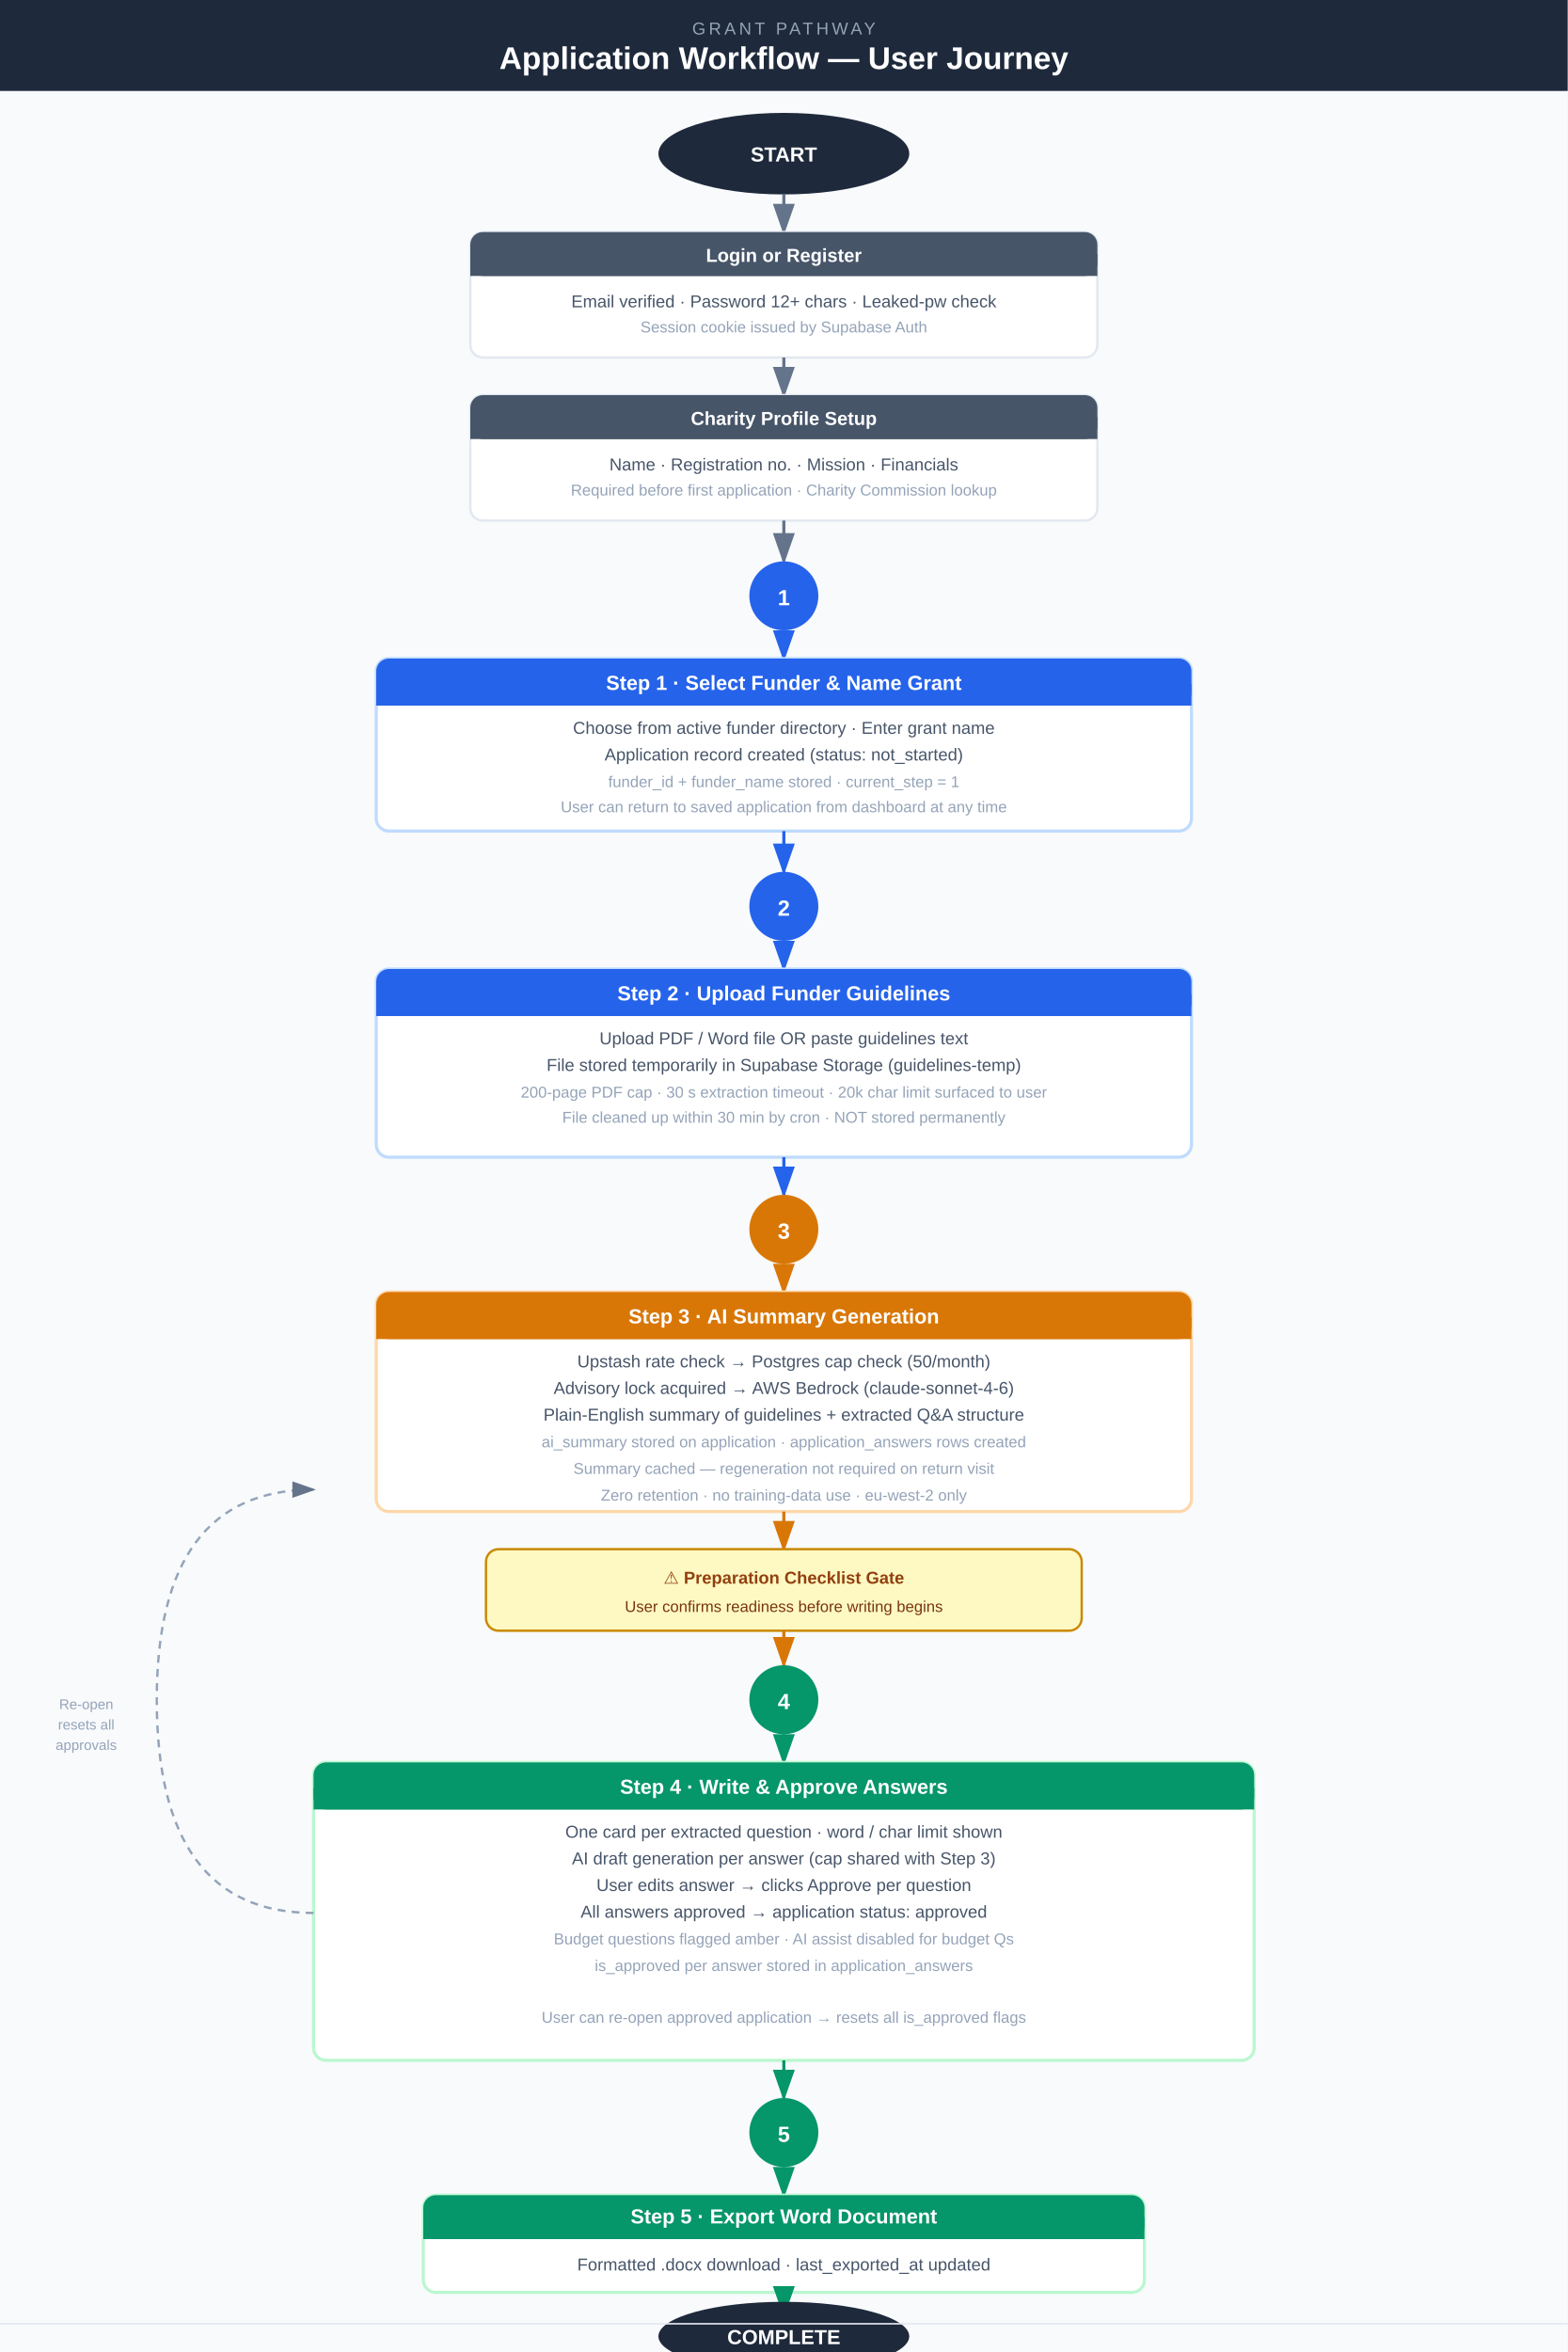
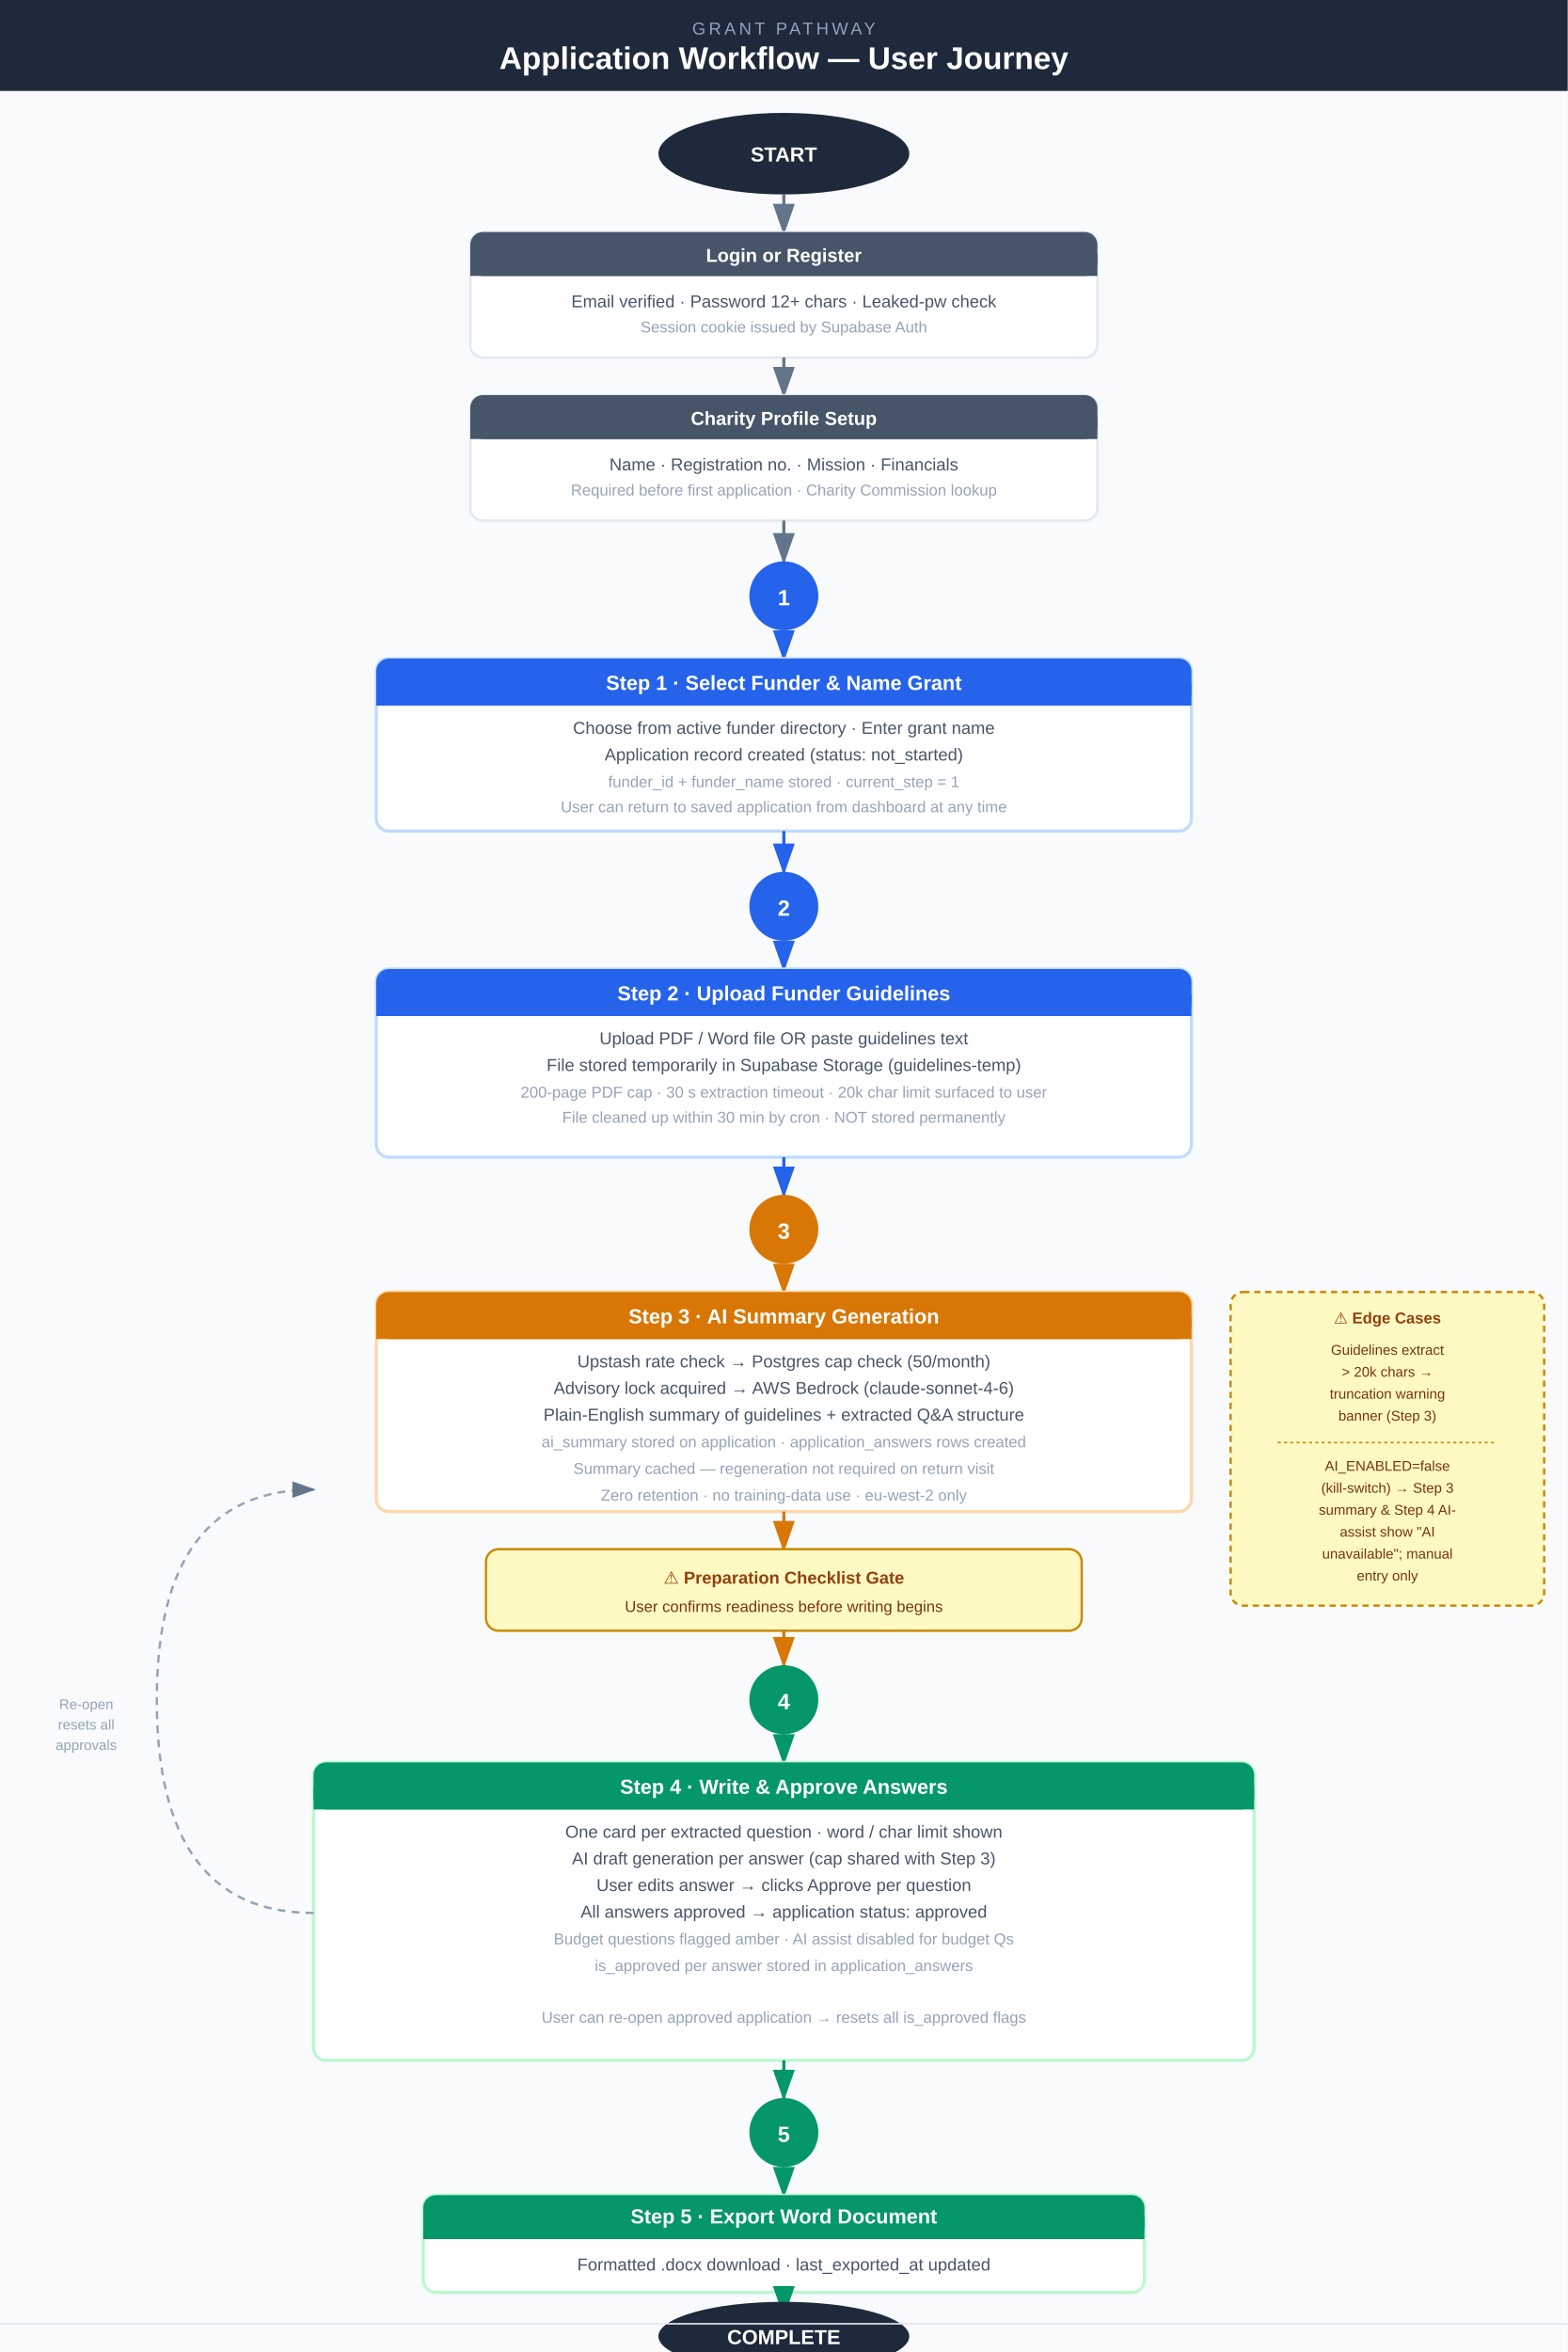
<svg xmlns="http://www.w3.org/2000/svg" width="1000" height="1500" viewBox="0 0 1000 1500" font-family="Arial, Helvetica, sans-serif">
  <defs>
    <marker id="arr" markerWidth="10" markerHeight="7" refX="9" refY="3.5" orient="auto">
      <polygon points="0 0, 10 3.5, 0 7" fill="#64748b" />
    </marker>
    <marker id="arr-blue" markerWidth="10" markerHeight="7" refX="9" refY="3.5" orient="auto">
      <polygon points="0 0, 10 3.5, 0 7" fill="#2563eb" />
    </marker>
    <marker id="arr-green" markerWidth="10" markerHeight="7" refX="9" refY="3.5" orient="auto">
      <polygon points="0 0, 10 3.5, 0 7" fill="#059669" />
    </marker>
    <marker id="arr-orange" markerWidth="10" markerHeight="7" refX="9" refY="3.5" orient="auto">
      <polygon points="0 0, 10 3.5, 0 7" fill="#d97706" />
    </marker>
    <marker id="arr-red" markerWidth="10" markerHeight="7" refX="9" refY="3.5" orient="auto">
      <polygon points="0 0, 10 3.5, 0 7" fill="#dc2626" />
    </marker>
  </defs>
  <rect width="1000" height="1500" fill="#f8fafc" />
  <rect x="0" y="0" width="1000" height="58" fill="#1e293b" />
  <text x="500" y="22" text-anchor="middle" fill="#94a3b8" font-size="11" letter-spacing="2">GRANT PATHWAY</text>
  <text x="500" y="44" text-anchor="middle" fill="white" font-size="20" font-weight="bold">Application Workflow  —  User Journey</text>
  <ellipse cx="500" cy="98" rx="80" ry="26" fill="#1e293b" />
  <text x="500" y="103" text-anchor="middle" fill="white" font-size="13" font-weight="bold">START</text>
  <line x1="500" y1="124" x2="500" y2="148" stroke="#64748b" stroke-width="2" marker-end="url(#arr)" />
  <rect x="300" y="148" width="400" height="80" rx="8" fill="white" stroke="#e2e8f0" stroke-width="1.5" />
  <rect x="300" y="148" width="400" height="28" rx="8" fill="#475569" />
  <rect x="300" y="162" width="400" height="14" fill="#475569" />
  <text x="500" y="167" text-anchor="middle" fill="white" font-size="12" font-weight="bold">Login or Register</text>
  <text x="500" y="196" text-anchor="middle" fill="#475569" font-size="11">Email verified · Password 12+ chars · Leaked-pw check</text>
  <text x="500" y="212" text-anchor="middle" fill="#94a3b8" font-size="10">Session cookie issued by Supabase Auth</text>
  <line x1="500" y1="228" x2="500" y2="252" stroke="#64748b" stroke-width="2" marker-end="url(#arr)" />
  <rect x="300" y="252" width="400" height="80" rx="8" fill="white" stroke="#e2e8f0" stroke-width="1.5" />
  <rect x="300" y="252" width="400" height="28" rx="8" fill="#475569" />
  <rect x="300" y="266" width="400" height="14" fill="#475569" />
  <text x="500" y="271" text-anchor="middle" fill="white" font-size="12" font-weight="bold">Charity Profile Setup</text>
  <text x="500" y="300" text-anchor="middle" fill="#475569" font-size="11">Name · Registration no. · Mission · Financials</text>
  <text x="500" y="316" text-anchor="middle" fill="#94a3b8" font-size="10">Required before first application · Charity Commission lookup</text>
  <line x1="500" y1="332" x2="500" y2="358" stroke="#64748b" stroke-width="2" marker-end="url(#arr)" />
  <circle cx="500" cy="380" r="22" fill="#2563eb" />
  <text x="500" y="386" text-anchor="middle" fill="white" font-size="14" font-weight="bold">1</text>
  <line x1="500" y1="402" x2="500" y2="420" stroke="#2563eb" stroke-width="2" marker-end="url(#arr-blue)" />
  <rect x="240" y="420" width="520" height="110" rx="8" fill="white" stroke="#bfdbfe" stroke-width="2" />
  <rect x="240" y="420" width="520" height="30" rx="8" fill="#2563eb" />
  <rect x="240" y="436" width="520" height="14" fill="#2563eb" />
  <text x="500" y="440" text-anchor="middle" fill="white" font-size="13" font-weight="bold">Step 1  ·  Select Funder &amp; Name Grant</text>
  <text x="500" y="468" text-anchor="middle" fill="#475569" font-size="11">Choose from active funder directory  ·  Enter grant name</text>
  <text x="500" y="485" text-anchor="middle" fill="#475569" font-size="11">Application record created (status: not_started)</text>
  <text x="500" y="502" text-anchor="middle" fill="#94a3b8" font-size="10">funder_id + funder_name stored  ·  current_step = 1</text>
  <text x="500" y="518" text-anchor="middle" fill="#94a3b8" font-size="10">User can return to saved application from dashboard at any time</text>
  <line x1="500" y1="530" x2="500" y2="556" stroke="#2563eb" stroke-width="2" marker-end="url(#arr-blue)" />
  <circle cx="500" cy="578" r="22" fill="#2563eb" />
  <text x="500" y="584" text-anchor="middle" fill="white" font-size="14" font-weight="bold">2</text>
  <line x1="500" y1="600" x2="500" y2="618" stroke="#2563eb" stroke-width="2" marker-end="url(#arr-blue)" />
  <rect x="240" y="618" width="520" height="120" rx="8" fill="white" stroke="#bfdbfe" stroke-width="2" />
  <rect x="240" y="618" width="520" height="30" rx="8" fill="#2563eb" />
  <rect x="240" y="634" width="520" height="14" fill="#2563eb" />
  <text x="500" y="638" text-anchor="middle" fill="white" font-size="13" font-weight="bold">Step 2  ·  Upload Funder Guidelines</text>
  <text x="500" y="666" text-anchor="middle" fill="#475569" font-size="11">Upload PDF / Word file  OR  paste guidelines text</text>
  <text x="500" y="683" text-anchor="middle" fill="#475569" font-size="11">File stored temporarily in Supabase Storage (guidelines-temp)</text>
  <text x="500" y="700" text-anchor="middle" fill="#94a3b8" font-size="10">200-page PDF cap  ·  30 s extraction timeout  ·  20k char limit surfaced to user</text>
  <text x="500" y="716" text-anchor="middle" fill="#94a3b8" font-size="10">File cleaned up within 30 min by cron  ·  NOT stored permanently</text>
  <line x1="500" y1="738" x2="500" y2="762" stroke="#2563eb" stroke-width="2" marker-end="url(#arr-blue)" />
  <circle cx="500" cy="784" r="22" fill="#d97706" />
  <text x="500" y="790" text-anchor="middle" fill="white" font-size="14" font-weight="bold">3</text>
  <line x1="500" y1="806" x2="500" y2="824" stroke="#d97706" stroke-width="2" marker-end="url(#arr-orange)" />
  <rect x="240" y="824" width="520" height="140" rx="8" fill="white" stroke="#fed7aa" stroke-width="2" />
  <rect x="240" y="824" width="520" height="30" rx="8" fill="#d97706" />
  <rect x="240" y="840" width="520" height="14" fill="#d97706" />
  <text x="500" y="844" text-anchor="middle" fill="white" font-size="13" font-weight="bold">Step 3  ·  AI Summary Generation</text>
  <text x="500" y="872" text-anchor="middle" fill="#475569" font-size="11">Upstash rate check  →  Postgres cap check (50/month)</text>
  <text x="500" y="889" text-anchor="middle" fill="#475569" font-size="11">Advisory lock acquired  →  AWS Bedrock (claude-sonnet-4-6)</text>
  <text x="500" y="906" text-anchor="middle" fill="#475569" font-size="11">Plain-English summary of guidelines + extracted Q&amp;A structure</text>
  <text x="500" y="923" text-anchor="middle" fill="#94a3b8" font-size="10">ai_summary stored on application  ·  application_answers rows created</text>
  <text x="500" y="940" text-anchor="middle" fill="#94a3b8" font-size="10">Summary cached — regeneration not required on return visit</text>
  <text x="500" y="957" text-anchor="middle" fill="#94a3b8" font-size="10">Zero retention  ·  no training-data use  ·  eu-west-2 only</text>
  <line x1="500" y1="964" x2="500" y2="988" stroke="#d97706" stroke-width="2" marker-end="url(#arr-orange)" />
  <rect x="310" y="988" width="380" height="52" rx="8" fill="#fef9c3" stroke="#ca8a04" stroke-width="1.5" />
  <text x="500" y="1010" text-anchor="middle" fill="#92400e" font-size="11" font-weight="bold">⚠  Preparation Checklist Gate</text>
  <text x="500" y="1028" text-anchor="middle" fill="#78350f" font-size="10">User confirms readiness before writing begins</text>
  <line x1="500" y1="1040" x2="500" y2="1062" stroke="#d97706" stroke-width="2" marker-end="url(#arr-orange)" />
+   <rect x="785" y="824" width="200" height="200" rx="8" fill="#fef9c3" stroke="#ca8a04" stroke-width="1.5" stroke-dasharray="4,3" />
+   <text x="885" y="844" text-anchor="middle" fill="#92400e" font-size="10" font-weight="bold">⚠ Edge Cases</text>
+   <text x="885" y="864" text-anchor="middle" fill="#78350f" font-size="9">Guidelines extract</text>
+   <text x="885" y="878" text-anchor="middle" fill="#78350f" font-size="9">&gt; 20k chars →</text>
+   <text x="885" y="892" text-anchor="middle" fill="#78350f" font-size="9">truncation warning</text>
+   <text x="885" y="906" text-anchor="middle" fill="#78350f" font-size="9">banner (Step 3)</text>
+   <line x1="815" y1="920" x2="955" y2="920" stroke="#ca8a04" stroke-width="1" stroke-dasharray="2,2" />
+   <text x="885" y="938" text-anchor="middle" fill="#78350f" font-size="9">AI_ENABLED=false</text>
+   <text x="885" y="952" text-anchor="middle" fill="#78350f" font-size="9">(kill-switch) → Step 3</text>
+   <text x="885" y="966" text-anchor="middle" fill="#78350f" font-size="9">summary &amp; Step 4 AI-</text>
+   <text x="885" y="980" text-anchor="middle" fill="#78350f" font-size="9">assist show "AI</text>
+   <text x="885" y="994" text-anchor="middle" fill="#78350f" font-size="9">unavailable"; manual</text>
+   <text x="885" y="1008" text-anchor="middle" fill="#78350f" font-size="9">entry only</text>
  <circle cx="500" cy="1084" r="22" fill="#059669" />
  <text x="500" y="1090" text-anchor="middle" fill="white" font-size="14" font-weight="bold">4</text>
  <line x1="500" y1="1106" x2="500" y2="1124" stroke="#059669" stroke-width="2" marker-end="url(#arr-green)" />
  <rect x="200" y="1124" width="600" height="190" rx="8" fill="white" stroke="#bbf7d0" stroke-width="2" />
  <rect x="200" y="1124" width="600" height="30" rx="8" fill="#059669" />
  <rect x="200" y="1140" width="600" height="14" fill="#059669" />
  <text x="500" y="1144" text-anchor="middle" fill="white" font-size="13" font-weight="bold">Step 4  ·  Write &amp; Approve Answers</text>
  <text x="500" y="1172" text-anchor="middle" fill="#475569" font-size="11">One card per extracted question  ·  word / char limit shown</text>
  <text x="500" y="1189" text-anchor="middle" fill="#475569" font-size="11">AI draft generation per answer (cap shared with Step 3)</text>
  <text x="500" y="1206" text-anchor="middle" fill="#475569" font-size="11">User edits answer  →  clicks Approve per question</text>
  <text x="500" y="1223" text-anchor="middle" fill="#475569" font-size="11">All answers approved  →  application status: approved</text>
  <text x="500" y="1240" text-anchor="middle" fill="#94a3b8" font-size="10">Budget questions flagged amber  ·  AI assist disabled for budget Qs</text>
  <text x="500" y="1257" text-anchor="middle" fill="#94a3b8" font-size="10">is_approved per answer stored in application_answers</text>
  <text x="500" y="1290" text-anchor="middle" fill="#94a3b8" font-size="10">User can re-open approved application → resets all is_approved flags</text>
  <path d="M 200 1220 Q 100 1220 100 1084 Q 100 950 200 950" fill="none" stroke="#94a3b8" stroke-width="1.5" stroke-dasharray="5,4" marker-end="url(#arr)" />
  <text x="55" y="1090" fill="#94a3b8" font-size="9" text-anchor="middle">Re-open</text>
  <text x="55" y="1103" fill="#94a3b8" font-size="9" text-anchor="middle">resets all</text>
  <text x="55" y="1116" fill="#94a3b8" font-size="9" text-anchor="middle">approvals</text>
  <line x1="500" y1="1314" x2="500" y2="1338" stroke="#059669" stroke-width="2" marker-end="url(#arr-green)" />
  <circle cx="500" cy="1360" r="22" fill="#059669" />
  <text x="500" y="1366" text-anchor="middle" fill="white" font-size="14" font-weight="bold">5</text>
  <line x1="500" y1="1382" x2="500" y2="1400" stroke="#059669" stroke-width="2" marker-end="url(#arr-green)" />
  <rect x="270" y="1400" width="460" height="62" rx="8" fill="white" stroke="#bbf7d0" stroke-width="2" />
  <rect x="270" y="1400" width="460" height="28" rx="8" fill="#059669" />
  <rect x="270" y="1414" width="460" height="14" fill="#059669" />
  <text x="500" y="1418" text-anchor="middle" fill="white" font-size="13" font-weight="bold">Step 5  ·  Export Word Document</text>
  <text x="500" y="1448" text-anchor="middle" fill="#475569" font-size="11">Formatted .docx download  ·  last_exported_at updated</text>
  <line x1="500" y1="1462" x2="500" y2="1476" stroke="#059669" stroke-width="2" marker-end="url(#arr-green)" />
  <ellipse cx="500" cy="1490" rx="80" ry="22" fill="#1e293b" />
  <text x="500" y="1495" text-anchor="middle" fill="white" font-size="13" font-weight="bold">COMPLETE</text>
  <line x1="0" y1="1482" x2="1000" y2="1482" stroke="#e2e8f0" stroke-width="1" />
</svg>
